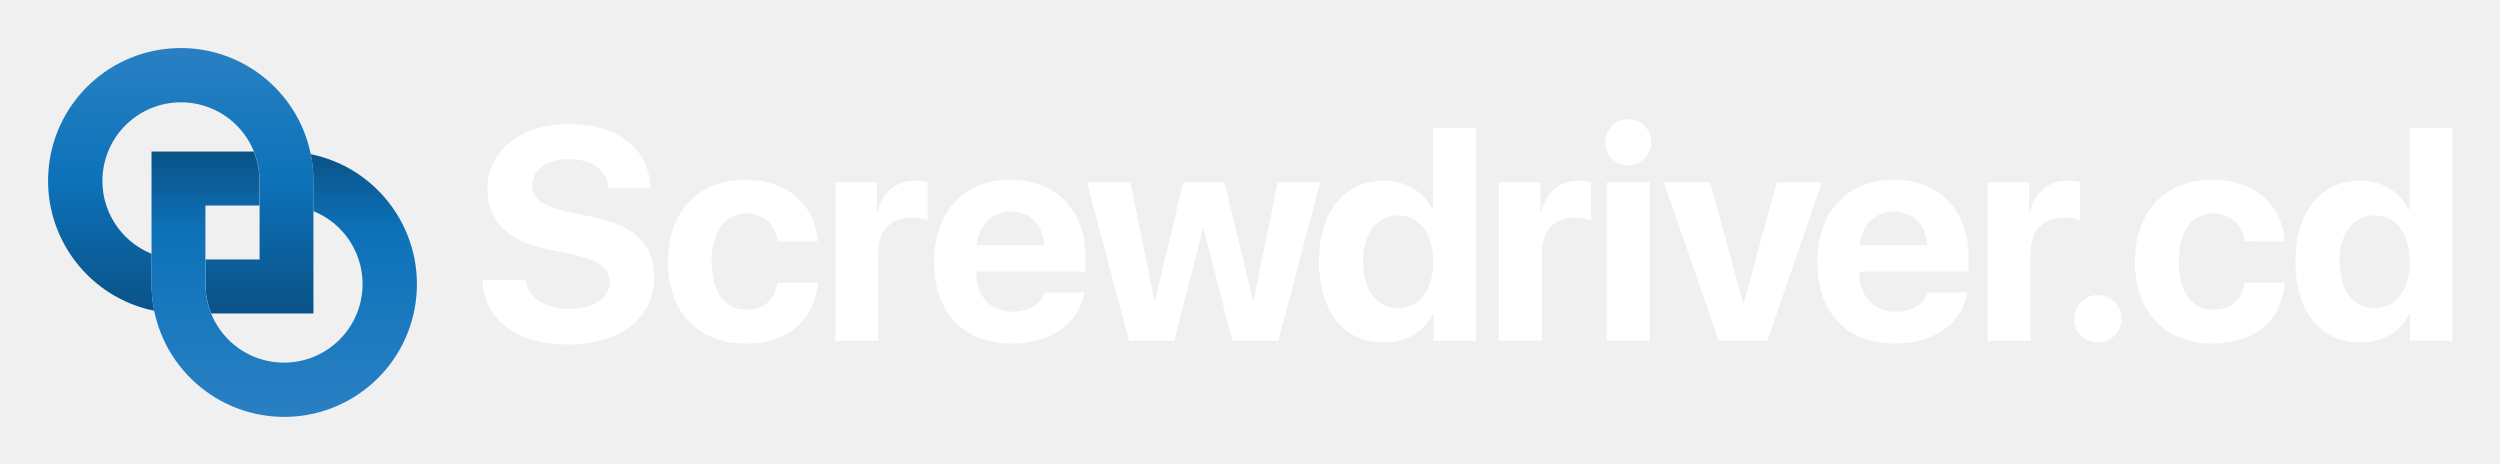
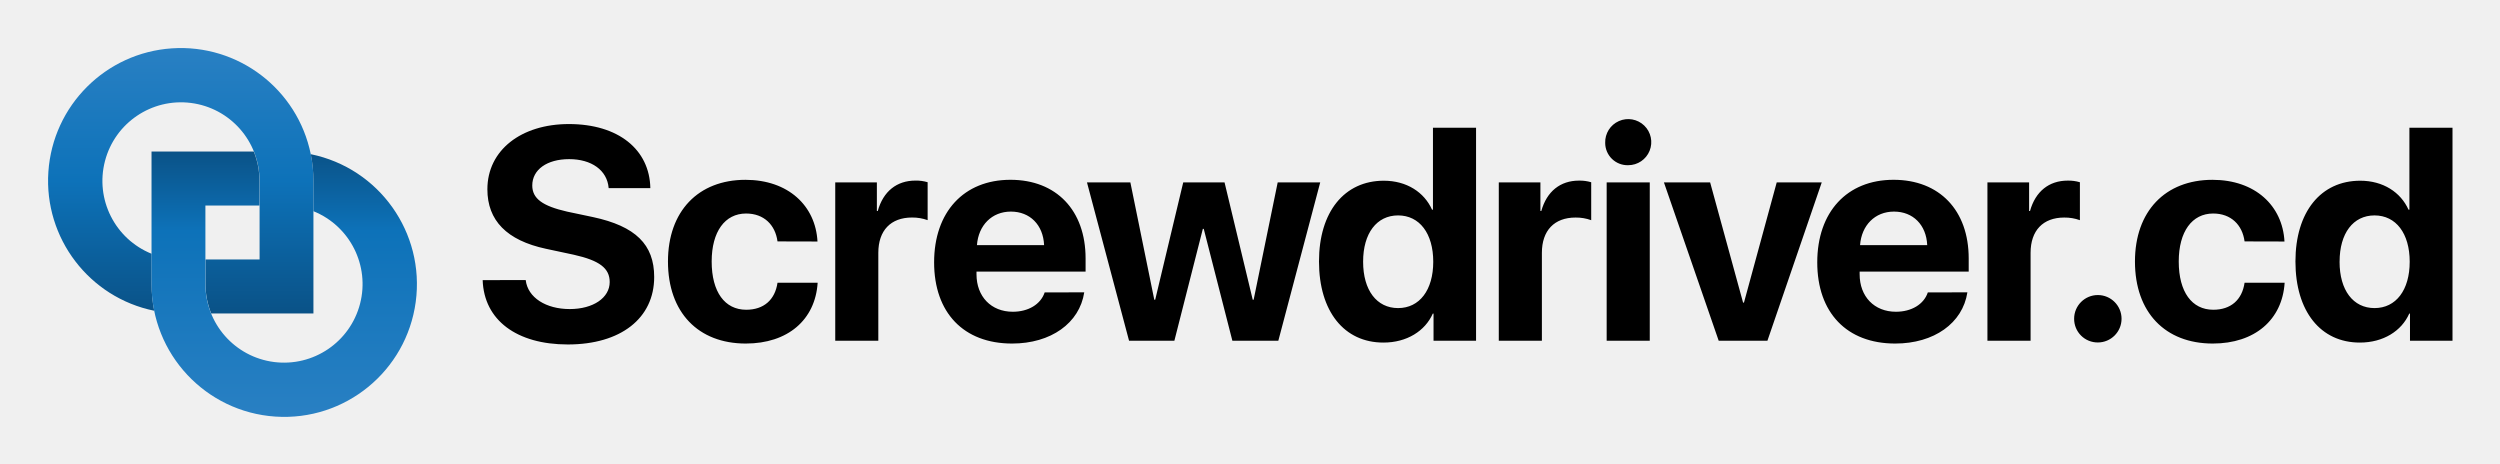
<svg xmlns="http://www.w3.org/2000/svg" role="img" viewBox="-13.25 -13.25 949.00 176.00">
  <defs>
    <linearGradient id="a" x1="55.37" x2="55.37" y1="5" y2="105.73" gradientUnits="userSpaceOnUse">
      <stop offset="0" stop-color="#2980c3" />
      <stop offset=".5" stop-color="#0d72b9" />
      <stop offset="1" stop-color="#0a5287" />
    </linearGradient>
    <linearGradient id="b" x1="94.63" x2="94.63" y1="145" y2="44.27" gradientUnits="userSpaceOnUse">
      <stop offset="0" stop-color="#2980c3" />
      <stop offset=".7" stop-color="#0d72b9" />
      <stop offset="1" stop-color="#0a5287" />
    </linearGradient>
  </defs>
  <path fill="url(#a)" d="M104.72 45.28a50.37 50.37 0 1 0-59.43 59.43 50.41 50.41 0 0 1-1-10.08V83.08a29.83 29.83 0 1 1 41-27.72v29.88H64.76v9.39a29.69 29.69 0 0 0 2.16 11.1h38.81V55.37a50.41 50.41 0 0 0-1.01-10.09z" />
  <path fill="url(#b)" d="M104.72 45.28a50.41 50.41 0 0 1 1 10.08v11.56a29.83 29.83 0 1 1-41 27.72V64.76h20.52v-9.39a29.69 29.69 0 0 0-2.16-11.1H44.27v50.36a50.37 50.37 0 1 0 60.45-49.35z" />
-   <path fill="#fff" d="M186.31 93.07c.78 6.67 7.73 11 16.7 11s15.18-4.31 15.18-10.25c0-5.27-3.87-8.18-13.62-10.37L194 81.19c-14.9-3.19-22.24-10.76-22.24-22.58 0-14.9 12.89-24.77 30.93-24.77 18.83 0 30.65 9.69 30.93 24.32H217.8c-.56-6.84-6.56-11-15-11s-14 4-14 10c0 5 3.92 7.79 13.22 9.92l9.81 2.07c16.19 3.47 23.25 10.42 23.25 22.75 0 15.69-12.72 25.61-32.78 25.61-19.44 0-31.83-9.25-32.33-24.43zm95.58-14.68c-.84-6.28-5.15-10.59-11.93-10.59-8 0-13.06 6.84-13.06 18.21 0 11.6 5 18.32 13.11 18.32 6.61 0 10.93-3.7 11.88-10.25h15.24c-.9 14.12-11.37 23.08-27.29 23.08-18 0-29.53-11.77-29.53-31.15 0-19.05 11.49-31 29.42-31 16.25 0 26.62 9.86 27.34 23.42zM303.81 56h15.8v10.85h.34c2.05-7.45 7.22-11.55 14.28-11.55a15.06 15.06 0 0 1 4.65.62v14.4a16.84 16.84 0 0 0-5.94-1c-8.07 0-12.78 4.93-12.78 13.39v33.39h-16.35zm94.52 41.72c-1.79 11.71-12.66 19.44-27.4 19.44-18.38 0-29.59-11.71-29.59-30.82S352.61 55 370.32 55c17.43 0 28.52 11.6 28.52 29.86v5h-41.41v1c0 8.46 5.55 14.23 13.78 14.23 5.88 0 10.59-2.8 12.1-7.34zM357.6 79.79h25.49c-.34-7.68-5.38-12.72-12.61-12.72s-12.32 5.21-12.88 12.72zM472 116.1h-17.44l-10.87-42.47h-.34l-10.81 42.47h-17.2L399.37 56h16.47l9.08 44.54h.34L435.9 56h15.69l10.7 44.54h.34L471.76 56h16.14zM487.44 86c0-18.83 9.64-30.65 24.6-30.65 8.69 0 15.35 4.37 18.32 11h.34v-31.1h16.36v80.85h-16.14v-10.31h-.28c-2.91 6.61-9.86 11-18.71 11-14.93.04-24.49-11.84-24.49-30.79zm16.75.11c0 10.81 5.15 17.59 13.28 17.59s13.34-6.84 13.34-17.59-5.21-17.59-13.34-17.59-13.28 6.79-13.28 17.55zM555.69 56h15.8v10.85h.34c2.07-7.45 7.23-11.54 14.29-11.54a15.06 15.06 0 0 1 4.65.62v14.4a16.84 16.84 0 0 0-5.94-1c-8.07 0-12.78 4.93-12.78 13.39v33.38h-16.36zm40.39-15a8.75 8.75 0 1 1 8.74 8.46 8.48 8.48 0 0 1-8.74-8.46zm.56 15H613v60.1h-16.36zm61.02 60.1h-18.49L618.38 56h17.54l12.5 45.61h.34L661.19 56h17.09zm75.91-18.38c-1.79 11.71-12.66 19.44-27.4 19.44-18.38 0-29.59-11.71-29.59-30.82S687.85 55 705.55 55c17.43 0 28.52 11.6 28.52 29.86v5h-41.4v1c0 8.46 5.55 14.23 13.78 14.23 5.88 0 10.59-2.8 12.1-7.34zm-40.74-17.93h25.49c-.34-7.68-5.38-12.72-12.61-12.72s-12.32 5.21-12.88 12.72zM741.18 56H757v10.85h.34c2.07-7.45 7.23-11.54 14.29-11.54a15.06 15.06 0 0 1 4.65.62v14.4a16.84 16.84 0 0 0-5.94-1c-8.07 0-12.78 4.93-12.78 13.39v33.38h-16.38zm32.91 51.75a9 9 0 1 1 9 9 8.94 8.94 0 0 1-9-9zm64.7-29.36c-.84-6.28-5.15-10.59-11.93-10.59-8 0-13.06 6.84-13.06 18.21 0 11.6 5 18.32 13.11 18.32 6.61 0 10.93-3.7 11.88-10.25H854c-.9 14.12-11.38 23.08-27.29 23.08-18 0-29.53-11.77-29.53-31.15 0-19.05 11.49-31 29.42-31 16.25 0 26.62 9.86 27.34 23.42zM858.1 86c0-18.83 9.64-30.65 24.6-30.65 8.68 0 15.35 4.37 18.32 11h.34v-31.1h16.36v80.85h-16.14v-10.31h-.28c-2.91 6.61-9.86 11-18.72 11-14.9.04-24.48-11.84-24.48-30.79zm16.75.11c0 10.81 5.15 17.59 13.28 17.59s13.34-6.84 13.34-17.59-5.21-17.59-13.34-17.59-13.27 6.79-13.27 17.55z" />
+   <path fill="#000" d="M186.31 93.07c.78 6.67 7.73 11 16.7 11s15.18-4.31 15.18-10.25c0-5.27-3.87-8.18-13.62-10.37L194 81.19c-14.9-3.19-22.24-10.76-22.24-22.58 0-14.9 12.89-24.77 30.93-24.77 18.83 0 30.65 9.69 30.93 24.32H217.8c-.56-6.84-6.56-11-15-11s-14 4-14 10c0 5 3.92 7.79 13.22 9.92l9.81 2.07c16.19 3.47 23.25 10.42 23.25 22.75 0 15.69-12.72 25.61-32.78 25.61-19.44 0-31.83-9.25-32.33-24.43zm95.58-14.68c-.84-6.28-5.15-10.59-11.93-10.59-8 0-13.06 6.84-13.06 18.21 0 11.6 5 18.32 13.11 18.32 6.61 0 10.93-3.7 11.88-10.25h15.24c-.9 14.12-11.37 23.08-27.29 23.08-18 0-29.53-11.77-29.53-31.15 0-19.05 11.49-31 29.42-31 16.25 0 26.62 9.86 27.34 23.42zM303.81 56h15.8v10.85h.34c2.05-7.45 7.22-11.55 14.28-11.55a15.06 15.06 0 0 1 4.65.62v14.4a16.84 16.84 0 0 0-5.94-1c-8.07 0-12.78 4.93-12.78 13.39v33.39h-16.35zm94.52 41.72c-1.79 11.71-12.66 19.44-27.4 19.44-18.38 0-29.59-11.71-29.59-30.82S352.61 55 370.32 55c17.43 0 28.52 11.6 28.52 29.86v5h-41.41v1c0 8.46 5.55 14.23 13.78 14.23 5.88 0 10.59-2.8 12.1-7.34zM357.6 79.79h25.49c-.34-7.68-5.38-12.72-12.61-12.72s-12.32 5.21-12.88 12.72zM472 116.1h-17.44l-10.87-42.47h-.34l-10.81 42.47h-17.2L399.37 56h16.47l9.08 44.54h.34L435.9 56h15.69l10.7 44.54h.34L471.76 56h16.14zM487.44 86c0-18.83 9.64-30.65 24.6-30.65 8.69 0 15.35 4.37 18.32 11h.34v-31.1h16.36v80.85h-16.14v-10.31h-.28c-2.91 6.61-9.86 11-18.71 11-14.93.04-24.49-11.84-24.49-30.79zm16.75.11c0 10.81 5.15 17.59 13.28 17.59s13.34-6.84 13.34-17.59-5.21-17.59-13.34-17.59-13.28 6.79-13.28 17.55zM555.69 56h15.8v10.85h.34c2.07-7.45 7.23-11.54 14.29-11.54a15.06 15.06 0 0 1 4.65.62v14.4a16.84 16.84 0 0 0-5.94-1c-8.07 0-12.78 4.93-12.78 13.39v33.38h-16.36zm40.39-15a8.75 8.75 0 1 1 8.74 8.46 8.48 8.48 0 0 1-8.74-8.46zm.56 15H613v60.1h-16.36zm61.02 60.1h-18.49L618.38 56h17.54l12.5 45.61h.34L661.19 56h17.09zm75.91-18.38c-1.79 11.71-12.66 19.44-27.4 19.44-18.38 0-29.59-11.71-29.59-30.82S687.85 55 705.55 55c17.43 0 28.52 11.6 28.52 29.86v5h-41.4v1c0 8.46 5.55 14.23 13.78 14.23 5.88 0 10.59-2.8 12.1-7.34zm-40.74-17.93h25.49c-.34-7.68-5.38-12.72-12.61-12.72s-12.32 5.21-12.88 12.72zM741.18 56H757v10.85h.34c2.07-7.45 7.23-11.54 14.29-11.54a15.06 15.06 0 0 1 4.65.62v14.4a16.84 16.84 0 0 0-5.94-1c-8.07 0-12.78 4.93-12.78 13.39v33.38h-16.38zm32.91 51.75a9 9 0 1 1 9 9 8.94 8.94 0 0 1-9-9zm64.7-29.36c-.84-6.28-5.15-10.59-11.93-10.59-8 0-13.06 6.84-13.06 18.21 0 11.6 5 18.32 13.11 18.32 6.61 0 10.93-3.7 11.88-10.25H854c-.9 14.12-11.38 23.08-27.29 23.08-18 0-29.53-11.77-29.53-31.15 0-19.05 11.49-31 29.42-31 16.25 0 26.62 9.86 27.34 23.42zM858.1 86c0-18.83 9.64-30.65 24.6-30.65 8.68 0 15.35 4.37 18.32 11h.34v-31.1h16.36v80.85h-16.14v-10.31h-.28c-2.91 6.61-9.86 11-18.72 11-14.9.04-24.48-11.84-24.48-30.79zm16.75.11c0 10.81 5.15 17.59 13.28 17.59s13.34-6.84 13.34-17.59-5.21-17.59-13.34-17.59-13.27 6.79-13.27 17.55z" />
</svg>
